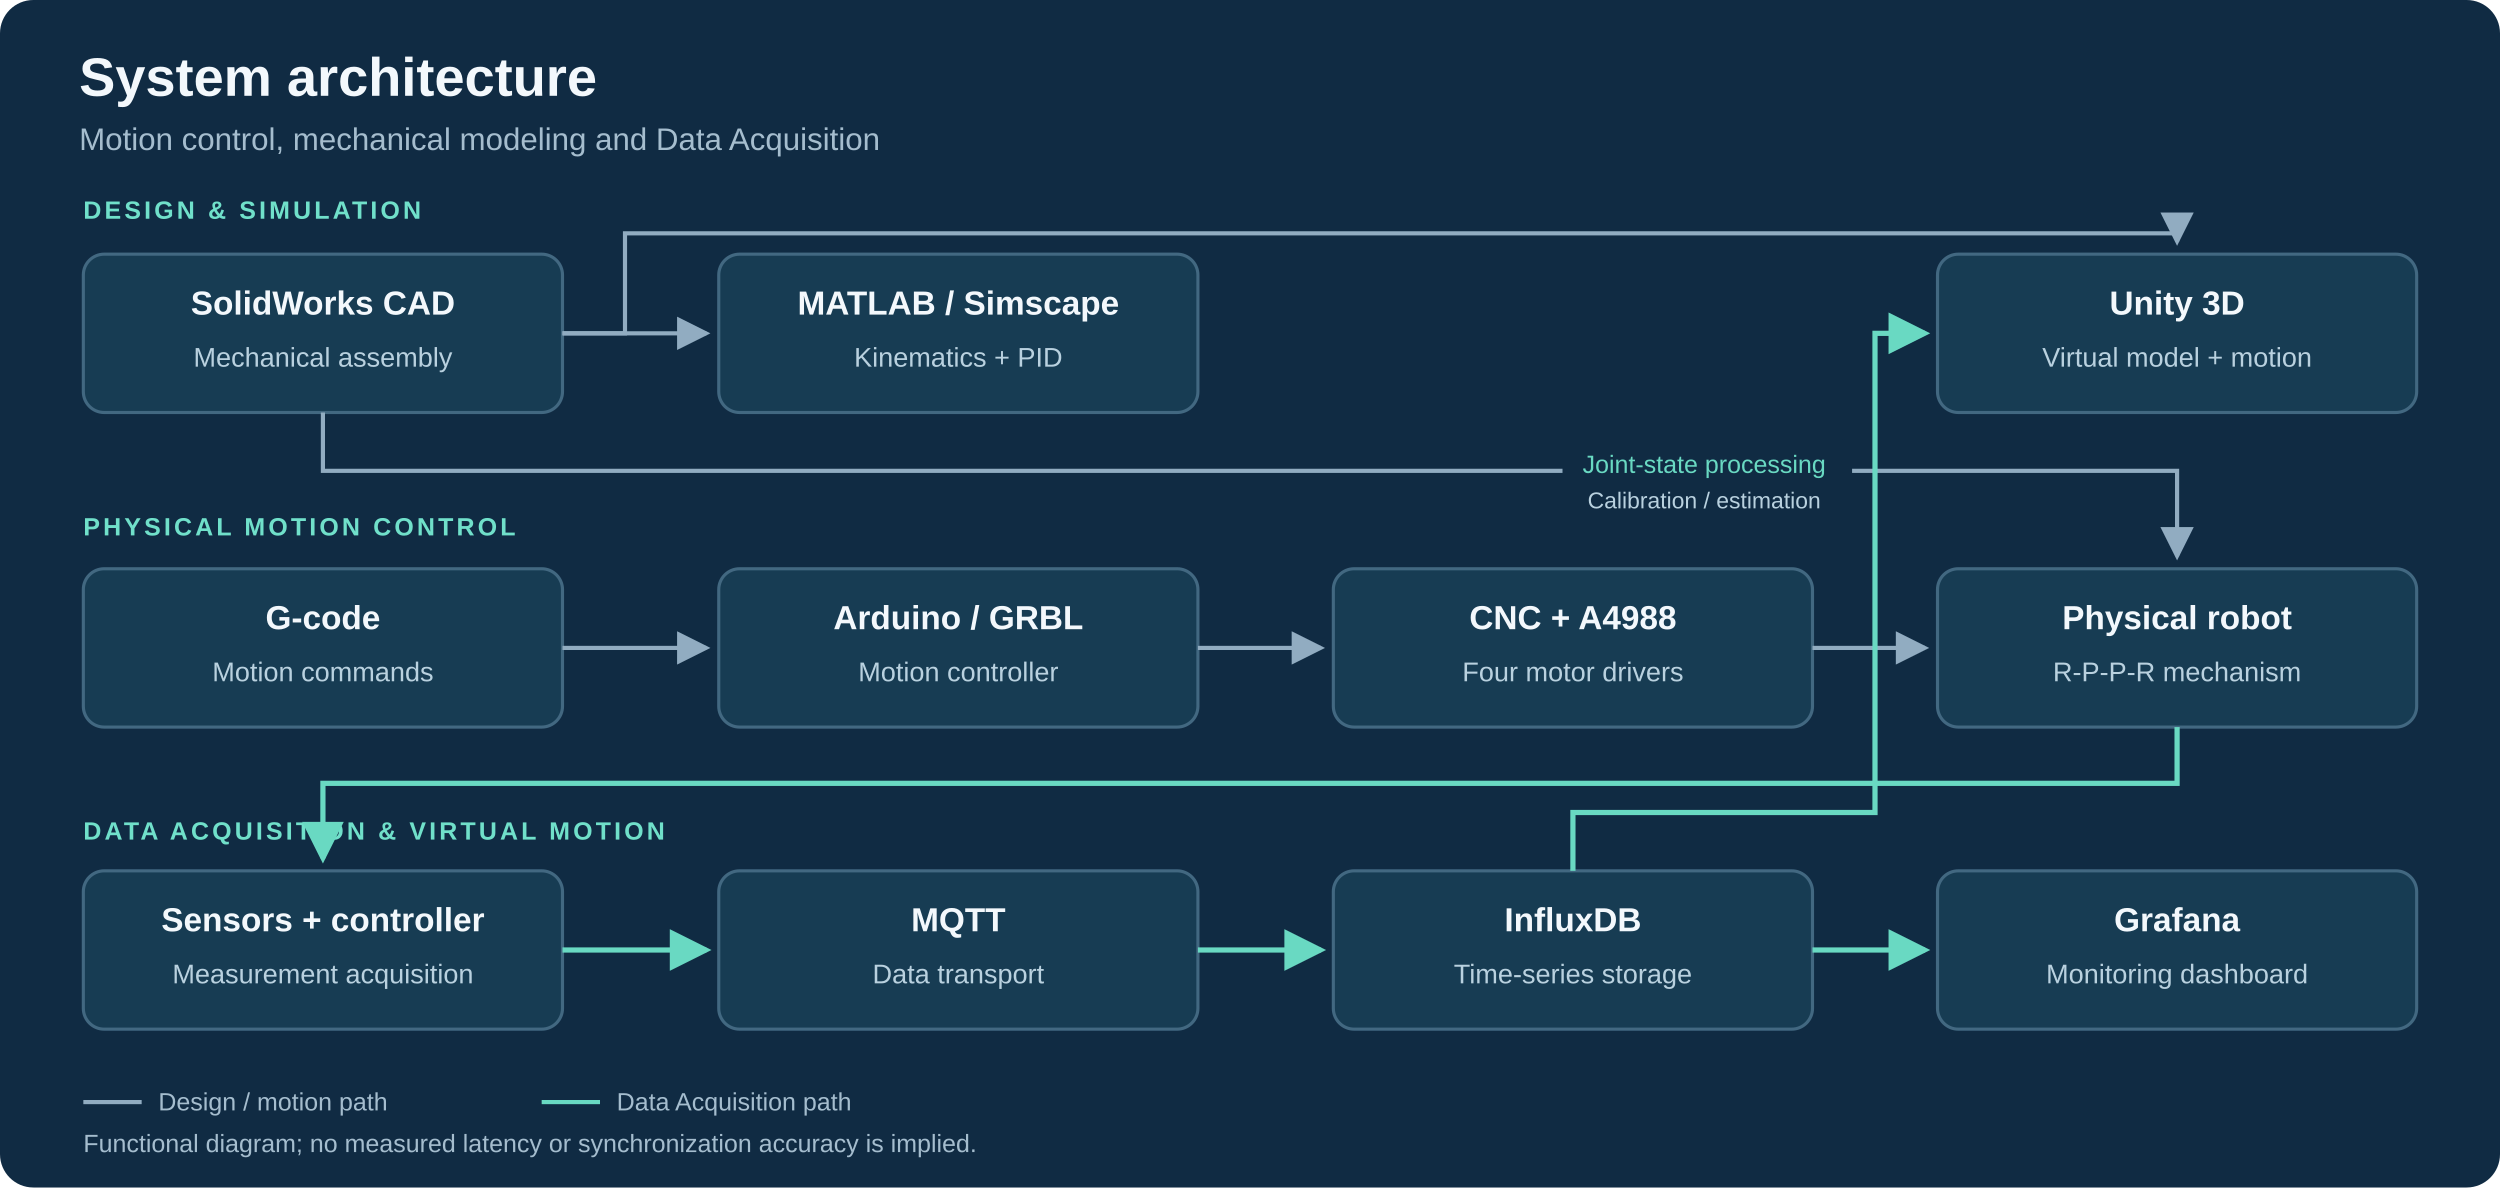
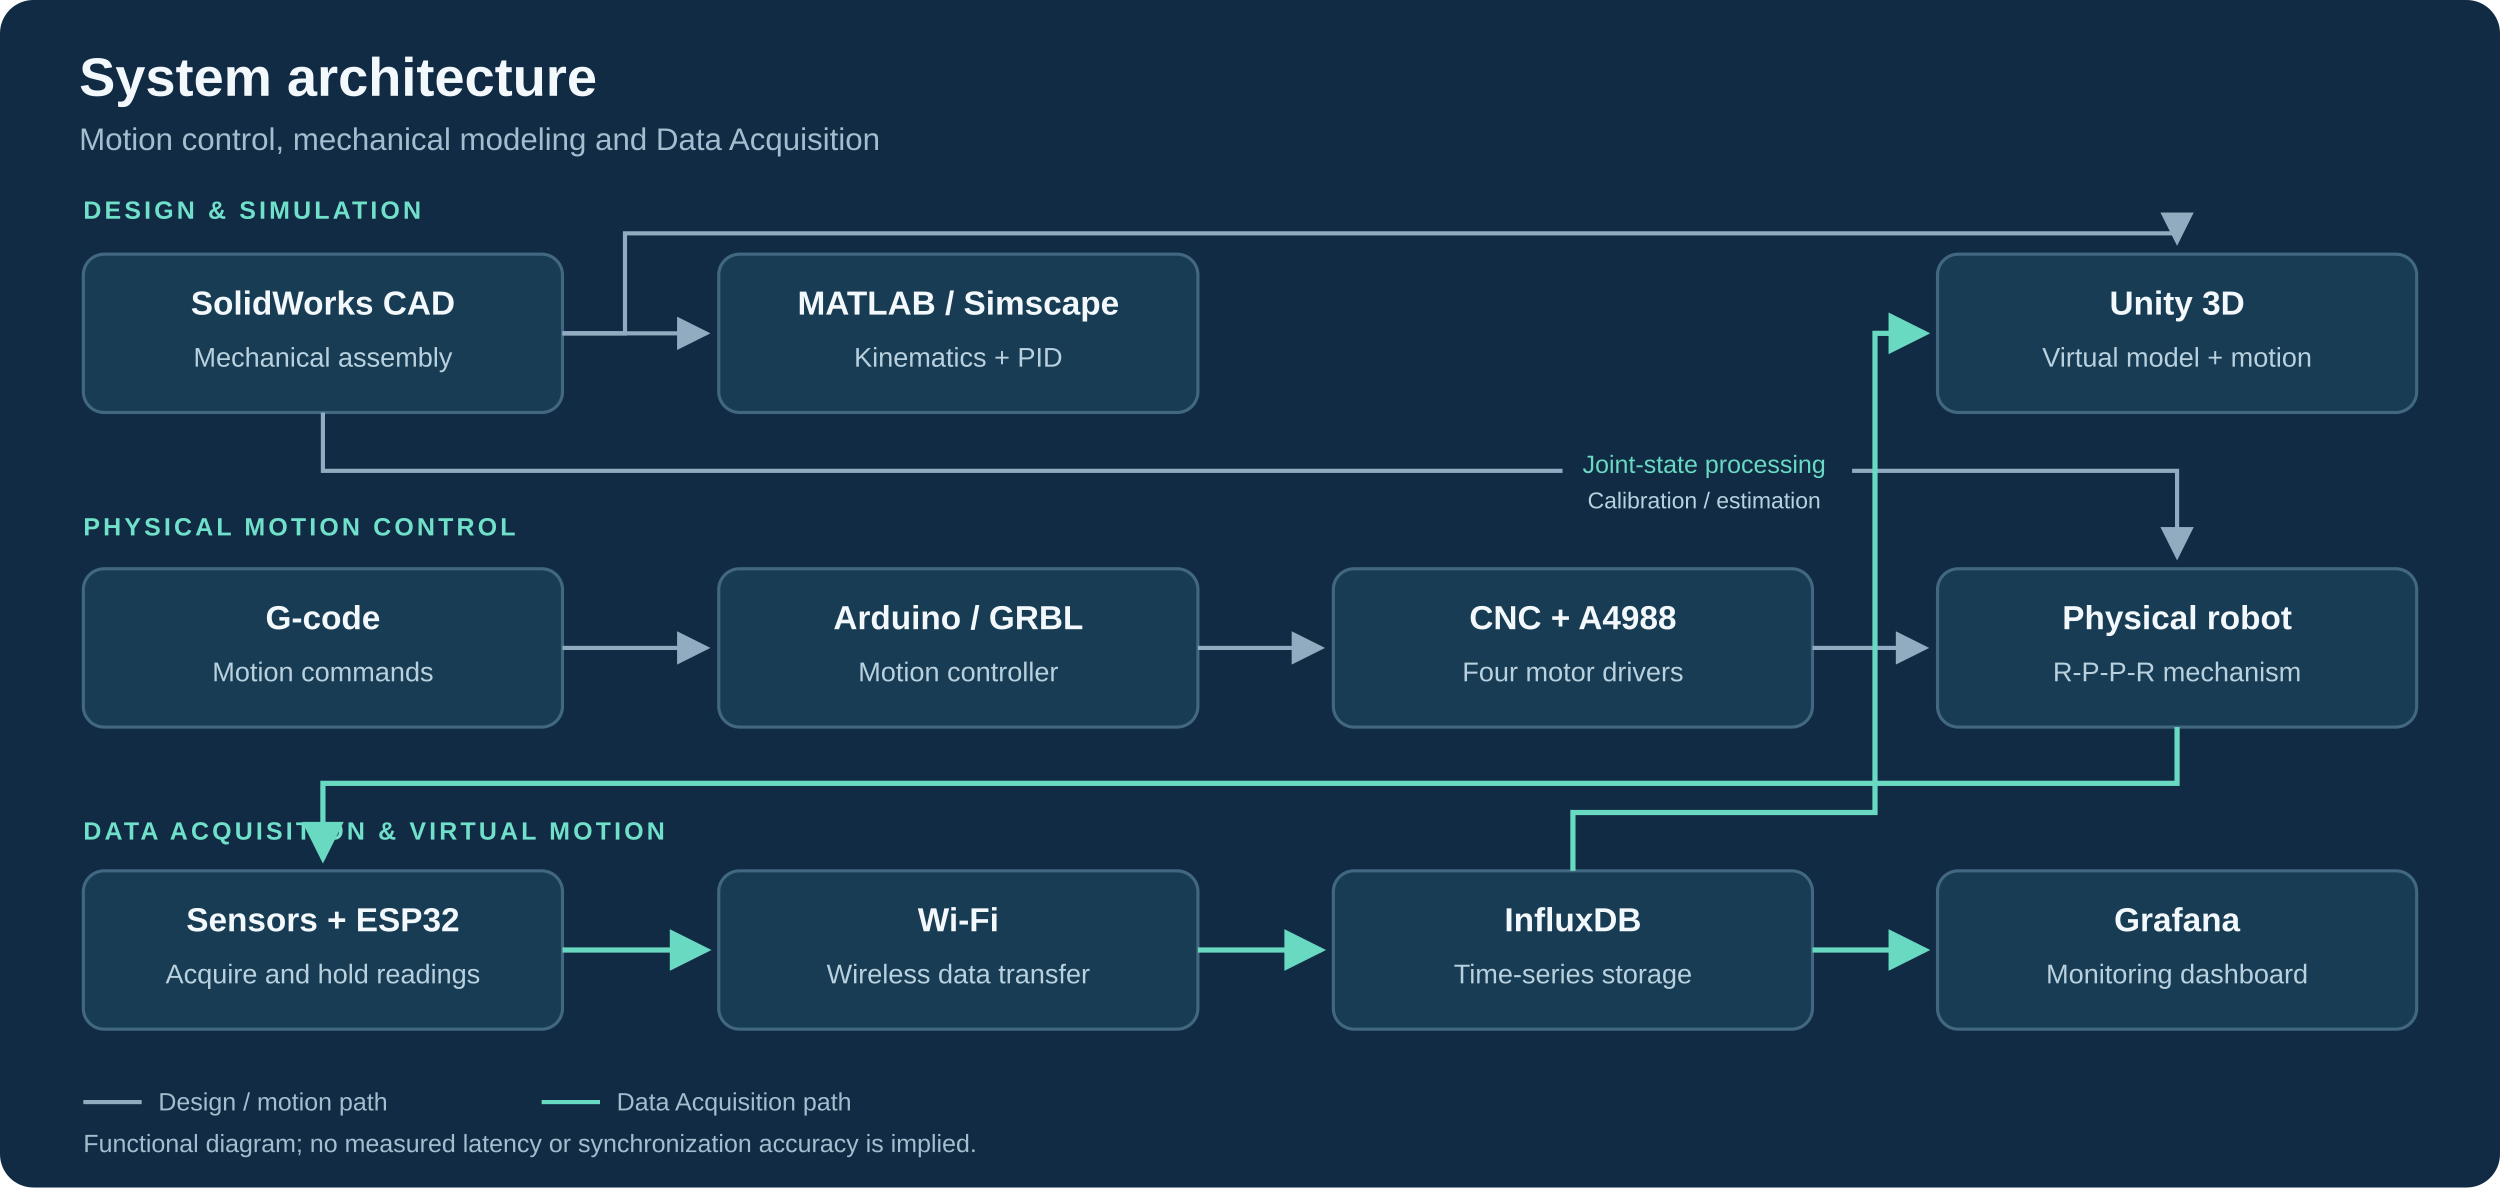
<svg xmlns="http://www.w3.org/2000/svg" width="1200" height="570" viewBox="0 0 1200 570" role="img" aria-label="Robot system functional architecture">
  <defs>
    <marker id="arrow" markerWidth="8" markerHeight="8" refX="7" refY="4" orient="auto">
      <path d="M0 0L8 4L0 8Z" fill="#69d9c2" />
    </marker>
    <marker id="gray" markerWidth="8" markerHeight="8" refX="7" refY="4" orient="auto">
      <path d="M0 0L8 4L0 8Z" fill="#91acc1" />
    </marker>
  </defs>
  <rect width="1200" height="570" rx="16" fill="#102b43" />
  <g font-family="Arial,Helvetica,sans-serif">
    <text x="38" y="46" fill="#f3f8fc" font-size="26" font-weight="700">System architecture</text>
    <text x="38" y="72" fill="#a5bdce" font-size="15">Motion control, mechanical modeling and Data Acquisition</text>
    <g font-size="12" font-weight="700" fill="#70e0ca" letter-spacing="1.5">
      <text x="40" y="105">DESIGN &amp; SIMULATION</text>
      <text x="40" y="257">PHYSICAL MOTION CONTROL</text>
      <text x="40" y="403">DATA ACQUISITION &amp; VIRTUAL MOTION</text>
    </g>
    <g fill="#173c53" stroke="#426881" stroke-width="1.5">
      <rect x="40" y="122" width="230" height="76" rx="10" />
      <rect x="345" y="122" width="230" height="76" rx="10" />
      <rect x="930" y="122" width="230" height="76" rx="10" />
      <rect x="40" y="273" width="230" height="76" rx="10" />
      <rect x="345" y="273" width="230" height="76" rx="10" />
      <rect x="640" y="273" width="230" height="76" rx="10" />
      <rect x="930" y="273" width="230" height="76" rx="10" />
      <rect x="40" y="418" width="230" height="76" rx="10" />
      <rect x="345" y="418" width="230" height="76" rx="10" />
      <rect x="640" y="418" width="230" height="76" rx="10" />
      <rect x="930" y="418" width="230" height="76" rx="10" />
    </g>
    <g fill="none" stroke="#91acc1" stroke-width="2" marker-end="url(#gray)">
      <path d="M270 160H339" />
      <path d="M270 160H300V112H1045V116" />
      <path d="M155 198V226H1045V267" />
      <path d="M270 311H339" />
      <path d="M575 311H634" />
      <path d="M870 311H924" />
    </g>
    <g fill="none" stroke="#69d9c2" stroke-width="2.5" marker-end="url(#arrow)">
      <path d="M1045 349V376H155V412" />
      <path d="M270 456H339" />
      <path d="M575 456H634" />
      <path d="M870 456H924" />
      <path d="M755 418V390H900V160H924" />
    </g>
    <g font-size="16" font-weight="700" text-anchor="middle" fill="#f3f8fc">
      <text x="155" y="151">SolidWorks CAD</text>
      <text x="460" y="151">MATLAB / Simscape</text>
      <text x="1045" y="151">Unity 3D</text>
      <text x="155" y="302">G-code</text>
      <text x="460" y="302">Arduino / GRBL</text>
      <text x="755" y="302">CNC + A4988</text>
      <text x="1045" y="302">Physical robot</text>
-       <text x="155" y="447">Sensors + controller</text>
-       <text x="460" y="447">MQTT</text>
+       <text x="155" y="447">Sensors + ESP32</text>
+       <text x="460" y="447">Wi-Fi</text>
      <text x="755" y="447">InfluxDB</text>
      <text x="1045" y="447">Grafana</text>
    </g>
    <g font-size="13" text-anchor="middle" fill="#b9d1df">
      <text x="155" y="176">Mechanical assembly</text>
      <text x="460" y="176">Kinematics + PID</text>
      <text x="1045" y="176">Virtual model + motion</text>
      <text x="155" y="327">Motion commands</text>
      <text x="460" y="327">Motion controller</text>
      <text x="755" y="327">Four motor drivers</text>
      <text x="1045" y="327">R-P-P-R mechanism</text>
-       <text x="155" y="472">Measurement acquisition</text>
-       <text x="460" y="472">Data transport</text>
+       <text x="155" y="472">Acquire and hold readings</text>
+       <text x="460" y="472">Wireless data transfer</text>
      <text x="755" y="472">Time-series storage</text>
      <text x="1045" y="472">Monitoring dashboard</text>
    </g>
    <rect x="750" y="211" width="139" height="41" rx="5" fill="#102b43" />
    <text x="818" y="227" font-size="12" fill="#69d9c2" text-anchor="middle">Joint-state processing</text>
    <text x="818" y="244" font-size="11" fill="#b9d1df" text-anchor="middle">Calibration / estimation</text>
    <g font-size="12" fill="#a5bdce">
      <path d="M40 529H68" stroke="#91acc1" stroke-width="2" />
      <text x="76" y="533">Design / motion path</text>
      <path d="M260 529H288" stroke="#69d9c2" stroke-width="2" />
      <text x="296" y="533">Data Acquisition path</text>
      <text x="40" y="553">Functional diagram; no measured latency or synchronization accuracy is implied.</text>
    </g>
  </g>
</svg>
